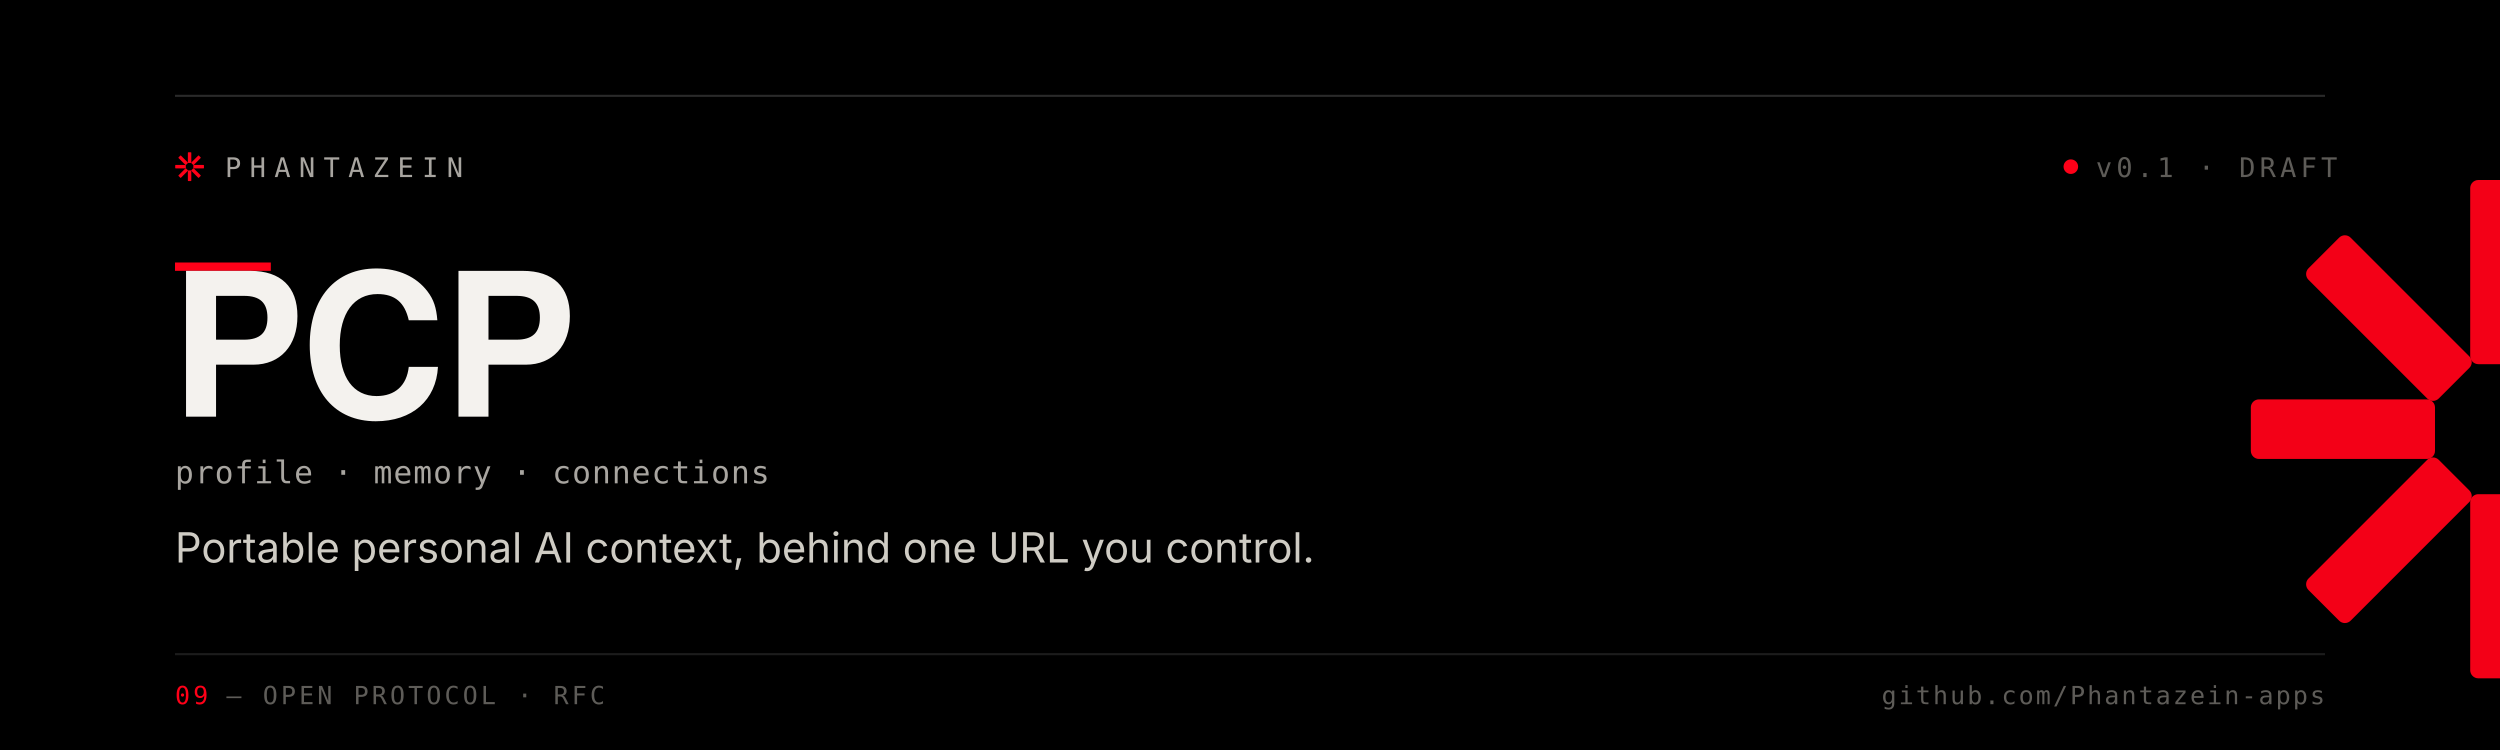
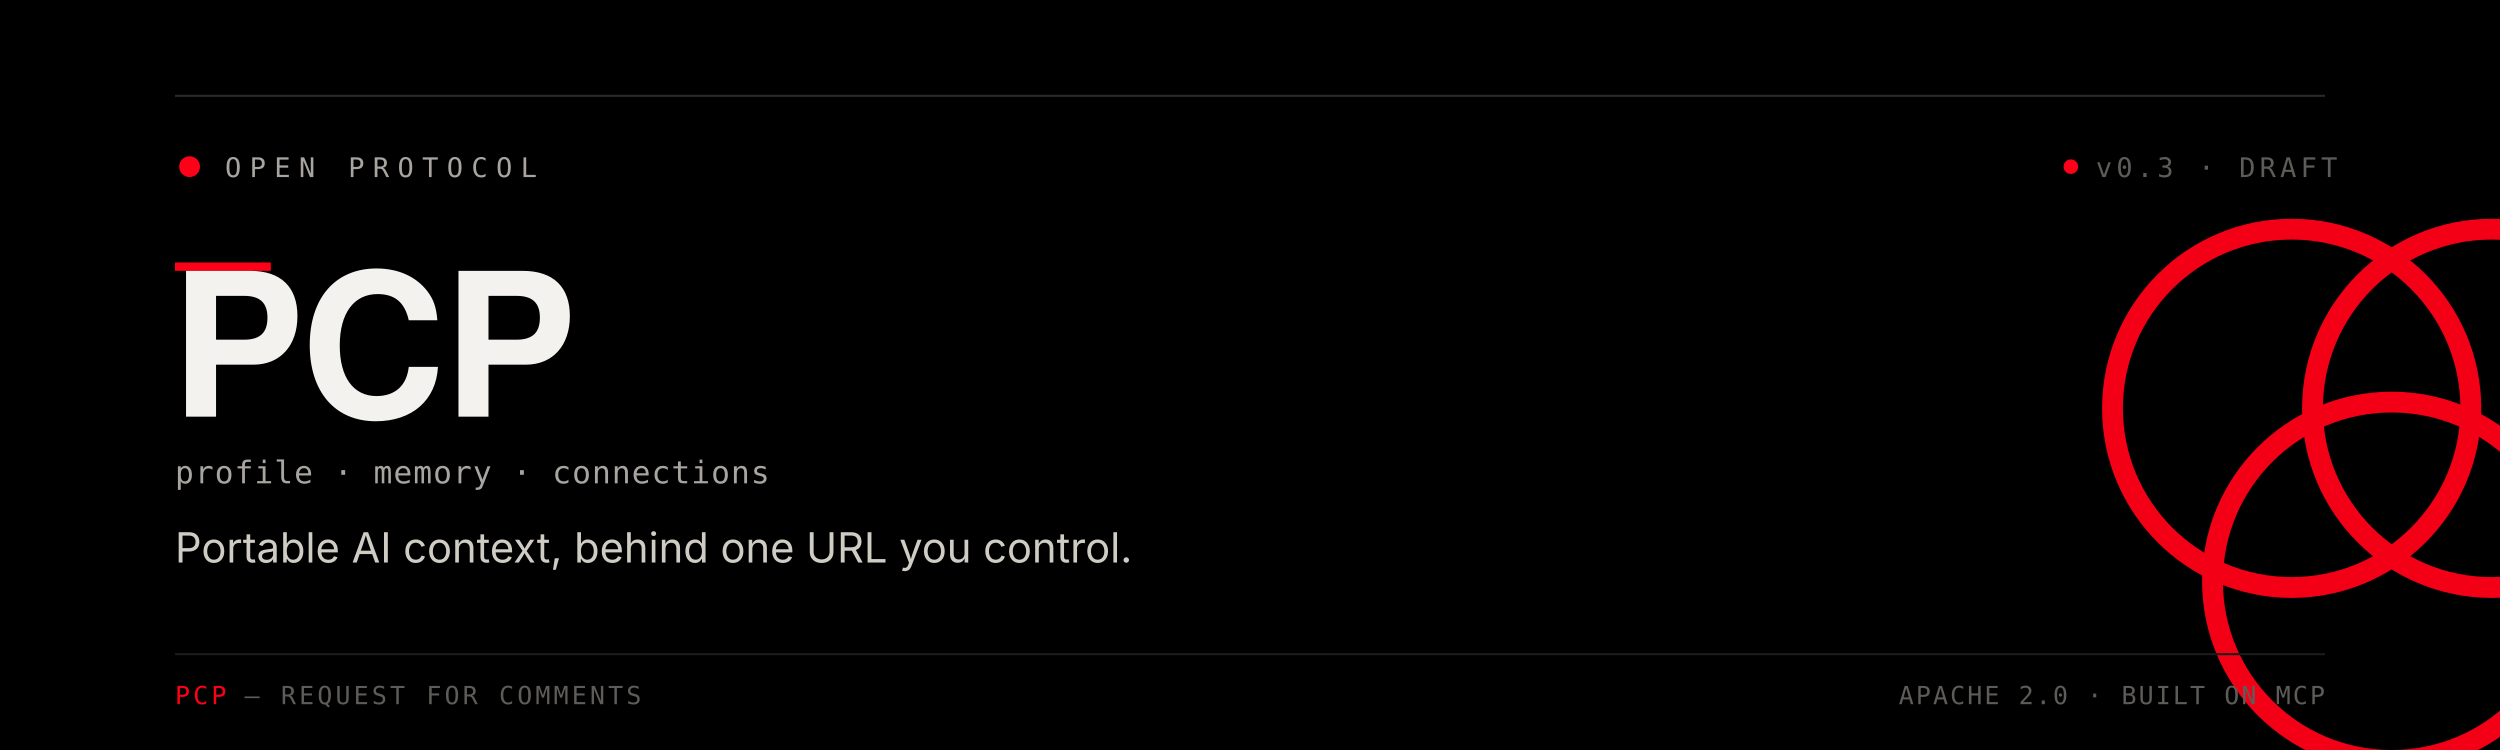
- <svg xmlns="http://www.w3.org/2000/svg" viewBox="0 0 1200 360" width="1200" height="360" role="img" aria-label="PCP — Portable personal AI context, behind one URL you control.">
+ <svg xmlns="http://www.w3.org/2000/svg" viewBox="0 0 1200 360" width="1200" height="360" role="img" aria-label="PCP — Portable AI context, behind one URL you control.">
  <rect width="1200" height="360" fill="#000000" />
-   <g transform="translate(1200,206) scale(2.6)" fill="#ff0018" opacity="0.95">
-     <rect x="-5.5" y="-46" width="11" height="34" rx="1.5" transform="rotate(0)" />
-     <rect x="-5.5" y="-46" width="11" height="34" rx="1.5" transform="rotate(45)" />
-     <rect x="-5.5" y="-46" width="11" height="34" rx="1.5" transform="rotate(90)" />
-     <rect x="-5.5" y="-46" width="11" height="34" rx="1.5" transform="rotate(135)" />
-     <rect x="-5.5" y="-46" width="11" height="34" rx="1.5" transform="rotate(180)" />
-     <rect x="-5.5" y="-46" width="11" height="34" rx="1.5" transform="rotate(225)" />
-     <rect x="-5.5" y="-46" width="11" height="34" rx="1.5" transform="rotate(270)" />
-     <rect x="-5.5" y="-46" width="11" height="34" rx="1.5" transform="rotate(315)" />
+   <g fill="none" stroke="#ff0018" stroke-width="10" opacity="0.95">
+     <circle cx="1100" cy="196" r="86" />
+     <circle cx="1196" cy="196" r="86" />
+     <circle cx="1148" cy="279" r="86" />
  </g>
  <line x1="84" y1="46" x2="1116" y2="46" stroke="#2a2a2a" stroke-width="1" />
  <line x1="84" y1="314" x2="1116" y2="314" stroke="#1c1c1c" stroke-width="1" />
-   <g transform="translate(91,80) scale(0.15)" fill="#ff0018" opacity="1">
-     <rect x="-5.5" y="-46" width="11" height="34" rx="1.5" transform="rotate(0)" />
-     <rect x="-5.5" y="-46" width="11" height="34" rx="1.5" transform="rotate(45)" />
-     <rect x="-5.5" y="-46" width="11" height="34" rx="1.5" transform="rotate(90)" />
-     <rect x="-5.5" y="-46" width="11" height="34" rx="1.5" transform="rotate(135)" />
-     <rect x="-5.5" y="-46" width="11" height="34" rx="1.5" transform="rotate(180)" />
-     <rect x="-5.5" y="-46" width="11" height="34" rx="1.5" transform="rotate(225)" />
-     <rect x="-5.5" y="-46" width="11" height="34" rx="1.5" transform="rotate(270)" />
-     <rect x="-5.5" y="-46" width="11" height="34" rx="1.5" transform="rotate(315)" />
-   </g>
-   <text x="108" y="85" fill="#a8a5a0" font-family="'JetBrains Mono',ui-monospace,'SFMono-Regular',Menlo,monospace" font-size="13" letter-spacing="4">PHANTAZEIN</text>
+   <circle cx="91" cy="80" r="5" fill="#ff0018" />
+   <text x="108" y="85" fill="#a8a5a0" font-family="'JetBrains Mono',ui-monospace,'SFMono-Regular',Menlo,monospace" font-size="13" letter-spacing="4">OPEN PROTOCOL</text>
  <circle cx="994" cy="80" r="3.5" fill="#ff0018" />
-   <text x="1006" y="85" fill="#5e5c58" font-family="'JetBrains Mono',ui-monospace,'SFMono-Regular',Menlo,monospace" font-size="13" letter-spacing="2">v0.1 · DRAFT</text>
+   <text x="1006" y="85" fill="#5e5c58" font-family="'JetBrains Mono',ui-monospace,'SFMono-Regular',Menlo,monospace" font-size="13" letter-spacing="2">v0.3 · DRAFT</text>
  <rect x="84" y="126" width="46" height="4" fill="#ff0018" />
  <text x="82" y="200" fill="#f4f2ee" font-family="'Archivo Black','Arial Black','Helvetica Neue',Helvetica,Arial,sans-serif" font-size="96" font-weight="900" letter-spacing="-1">PCP</text>
  <text x="84" y="232" fill="#a8a5a0" font-family="'JetBrains Mono',ui-monospace,'SFMono-Regular',Menlo,monospace" font-size="15" letter-spacing="0.5">profile · memory · connections</text>
-   <text x="84" y="270" fill="#cfccc4" font-family="'Inter',ui-sans-serif,system-ui,-apple-system,'Segoe UI',sans-serif" font-size="20" font-weight="400">Portable personal AI context, behind one URL you control.</text>
+   <text x="84" y="270" fill="#cfccc4" font-family="'Inter',ui-sans-serif,system-ui,-apple-system,'Segoe UI',sans-serif" font-size="20" font-weight="400">Portable AI context, behind one URL you control.</text>
  <text x="84" y="338" fill="#5e5c58" font-family="'JetBrains Mono',ui-monospace,'SFMono-Regular',Menlo,monospace" font-size="12" letter-spacing="1.5">
-     <tspan fill="#ff0018">09</tspan>  —  OPEN PROTOCOL · RFC</text>
-   <text x="1116" y="338" fill="#5e5c58" font-family="'JetBrains Mono',ui-monospace,'SFMono-Regular',Menlo,monospace" font-size="12" letter-spacing="1" text-anchor="end">github.com/Phantazein-apps</text>
+     <tspan fill="#ff0018">PCP</tspan>  —  REQUEST FOR COMMENTS</text>
+   <text x="1116" y="338" fill="#5e5c58" font-family="'JetBrains Mono',ui-monospace,'SFMono-Regular',Menlo,monospace" font-size="12" letter-spacing="1" text-anchor="end">APACHE 2.0 · BUILT ON MCP</text>
</svg>
